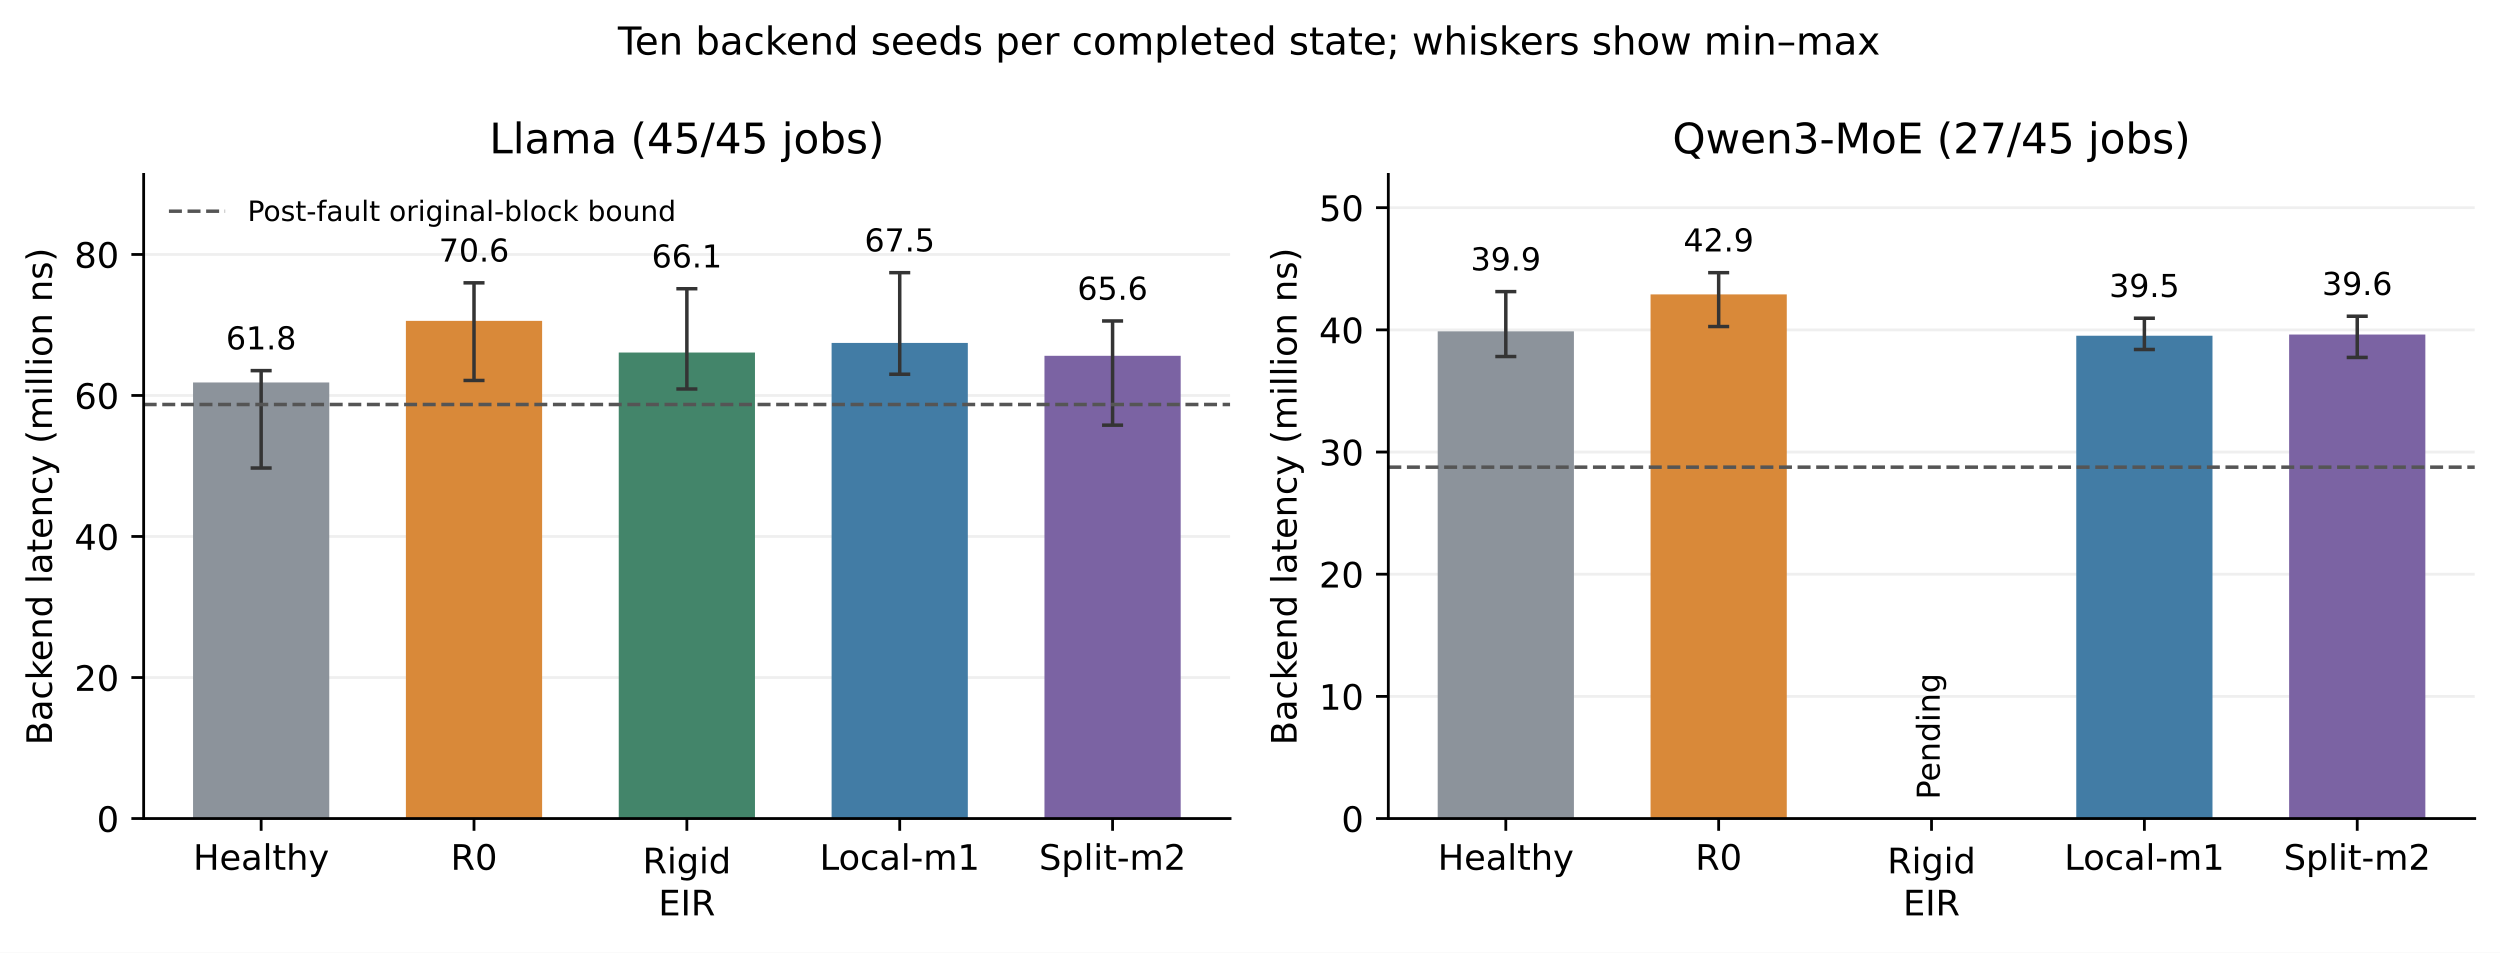
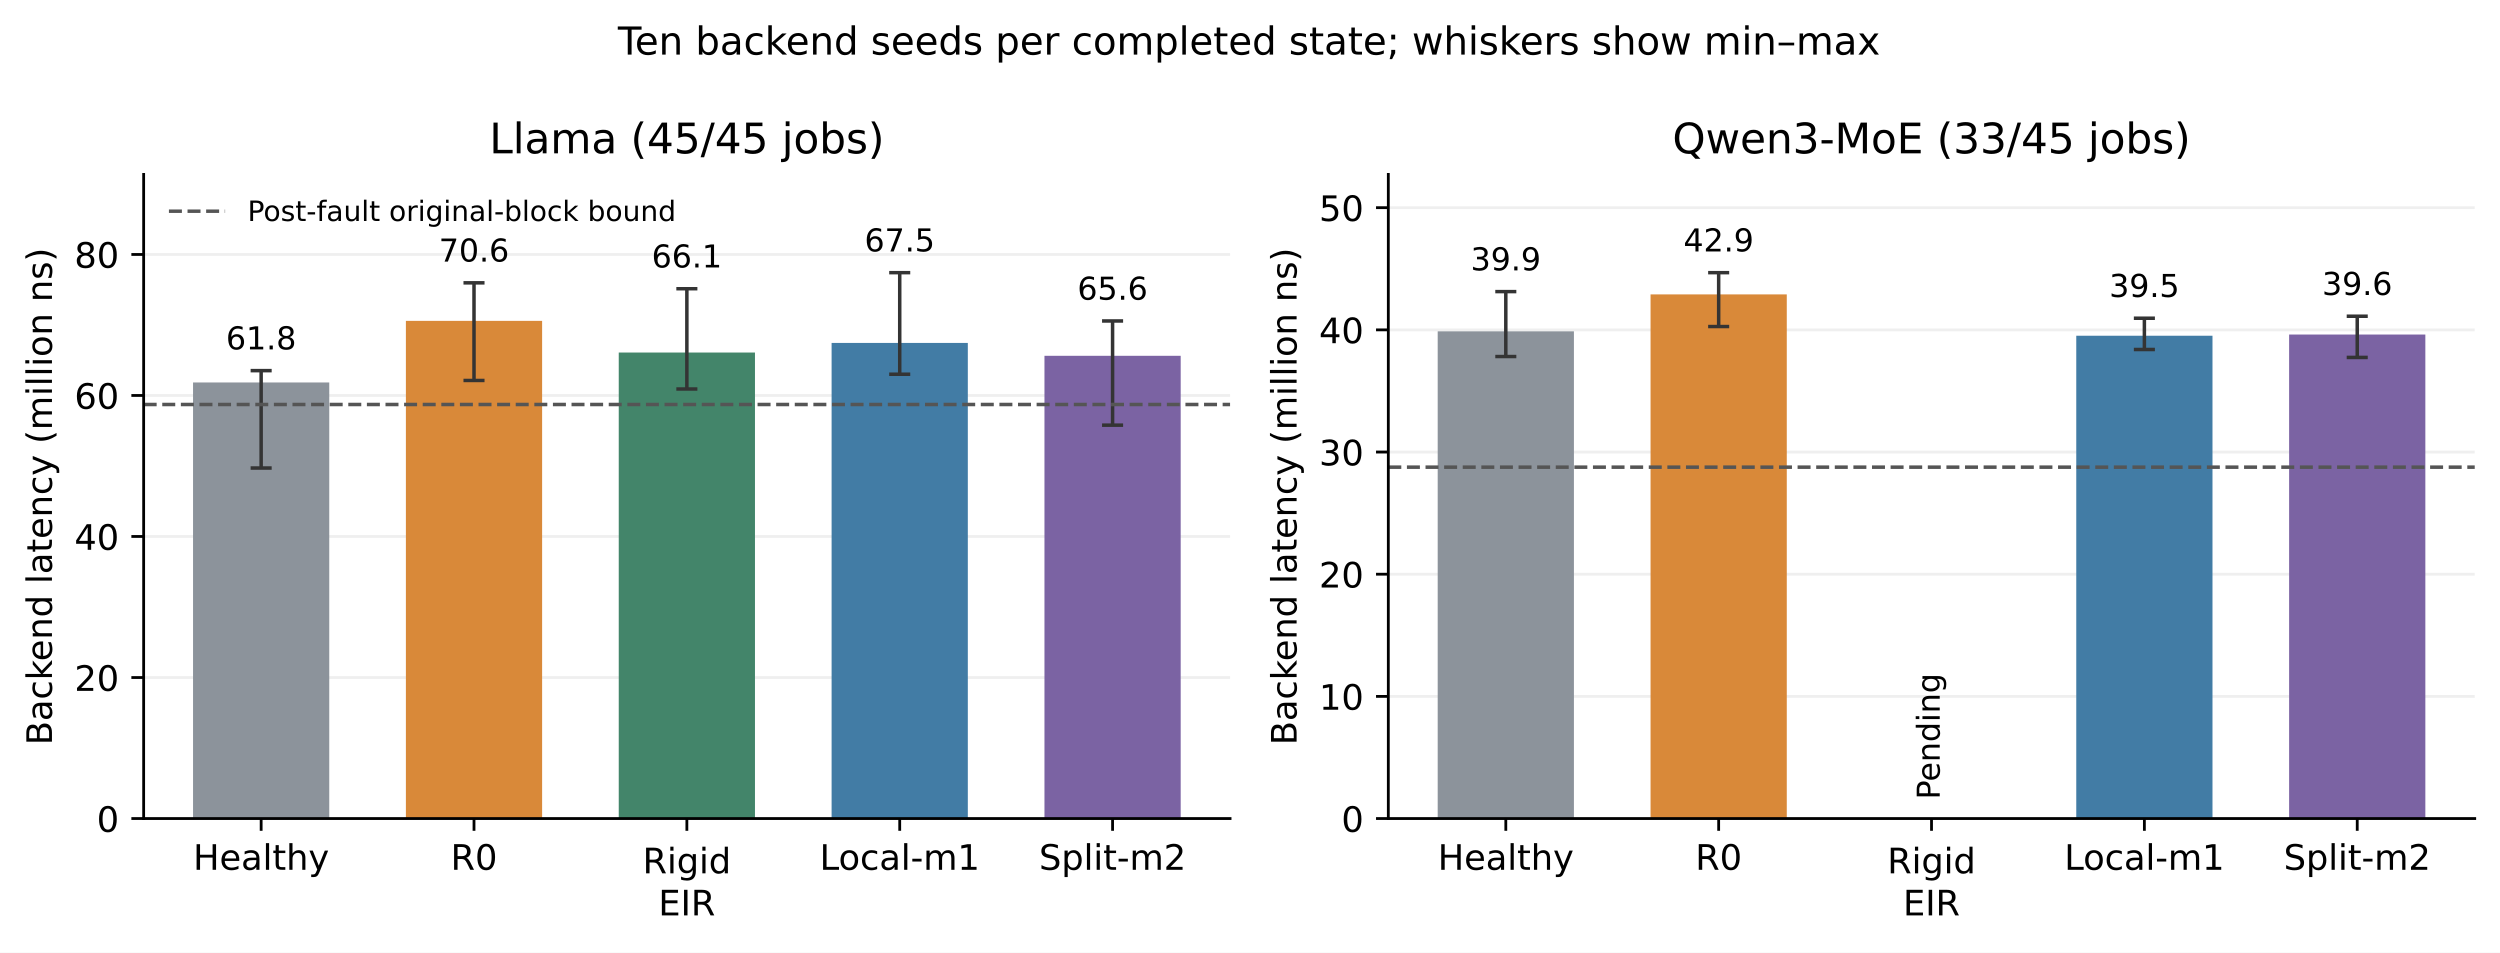
<svg xmlns="http://www.w3.org/2000/svg" xmlns:xlink="http://www.w3.org/1999/xlink" width="712.243pt" height="271.406pt" viewBox="0 0 712.243 271.406" version="1.1">
  <defs>
    <style type="text/css">*{stroke-linejoin: round; stroke-linecap: butt}</style>
  </defs>
  <g id="figure_1">
    <g id="patch_1">
      <path d="M 0 271.406  L 712.243 271.406  L 712.243 0  L 0 0  z " style="fill: #ffffff" />
    </g>
    <g id="axes_1">
      <g id="patch_2">
        <path d="M 40.926 233.202  L 350.443 233.202  L 350.443 49.688  L 40.926 49.688  z " style="fill: #ffffff" />
      </g>
      <g id="matplotlib.axis_1">
        <g id="xtick_1">
          <g id="line2d_1">
            <defs>
-               <path id="m9a0423c2c5" d="M 0 0  L 0 3.5  " style="stroke: #000000; stroke-width: 0.8" />
+               <path id="m499724e395" d="M 0 0  L 0 3.5  " style="stroke: #000000; stroke-width: 0.8" />
            </defs>
            <g>
-               <use xlink:href="#m9a0423c2c5" x="74.4" y="233.202" style="stroke: #000000; stroke-width: 0.8" />
+               <use xlink:href="#m499724e395" x="74.4" y="233.202" style="stroke: #000000; stroke-width: 0.8" />
            </g>
          </g>
          <g id="text_1">
            <text style="font-size: 10px; font-family: 'DejaVu Sans', 'Bitstream Vera Sans', 'Computer Modern Sans Serif', 'Lucida Grande', 'Verdana', 'Geneva', 'Lucid', 'Arial', 'Helvetica', 'Avant Garde', sans-serif; text-anchor: middle" x="74.4" y="247.8" transform="rotate(-0 74.40026 247.8002)">Healthy</text>
          </g>
        </g>
        <g id="xtick_2">
          <g id="line2d_2">
            <g>
-               <use xlink:href="#m9a0423c2c5" x="135.042" y="233.202" style="stroke: #000000; stroke-width: 0.8" />
+               <use xlink:href="#m499724e395" x="135.042" y="233.202" style="stroke: #000000; stroke-width: 0.8" />
            </g>
          </g>
          <g id="text_2">
            <text style="font-size: 10px; font-family: 'DejaVu Sans', 'Bitstream Vera Sans', 'Computer Modern Sans Serif', 'Lucida Grande', 'Verdana', 'Geneva', 'Lucid', 'Arial', 'Helvetica', 'Avant Garde', sans-serif; text-anchor: middle" x="135.042" y="247.799" transform="rotate(-0 135.0424 247.7994)">R0</text>
          </g>
        </g>
        <g id="xtick_3">
          <g id="line2d_3">
            <g>
-               <use xlink:href="#m9a0423c2c5" x="195.685" y="233.202" style="stroke: #000000; stroke-width: 0.8" />
+               <use xlink:href="#m499724e395" x="195.685" y="233.202" style="stroke: #000000; stroke-width: 0.8" />
            </g>
          </g>
          <g id="text_3">
            <text style="font-size: 10px; font-family: 'DejaVu Sans', 'Bitstream Vera Sans', 'Computer Modern Sans Serif', 'Lucida Grande', 'Verdana', 'Geneva', 'Lucid', 'Arial', 'Helvetica', 'Avant Garde', sans-serif" transform="translate(183.0838 248.8012)">Rigid</text>
            <text style="font-size: 10px; font-family: 'DejaVu Sans', 'Bitstream Vera Sans', 'Computer Modern Sans Serif', 'Lucida Grande', 'Verdana', 'Geneva', 'Lucid', 'Arial', 'Helvetica', 'Avant Garde', sans-serif" transform="translate(187.576 260.8031)">EIR</text>
          </g>
        </g>
        <g id="xtick_4">
          <g id="line2d_4">
            <g>
-               <use xlink:href="#m9a0423c2c5" x="256.327" y="233.202" style="stroke: #000000; stroke-width: 0.8" />
+               <use xlink:href="#m499724e395" x="256.327" y="233.202" style="stroke: #000000; stroke-width: 0.8" />
            </g>
          </g>
          <g id="text_4">
            <text style="font-size: 10px; font-family: 'DejaVu Sans', 'Bitstream Vera Sans', 'Computer Modern Sans Serif', 'Lucida Grande', 'Verdana', 'Geneva', 'Lucid', 'Arial', 'Helvetica', 'Avant Garde', sans-serif; text-anchor: middle" x="256.327" y="247.8" transform="rotate(-0 256.3268 247.8002)">Local-m1</text>
          </g>
        </g>
        <g id="xtick_5">
          <g id="line2d_5">
            <g>
-               <use xlink:href="#m9a0423c2c5" x="316.969" y="233.202" style="stroke: #000000; stroke-width: 0.8" />
+               <use xlink:href="#m499724e395" x="316.969" y="233.202" style="stroke: #000000; stroke-width: 0.8" />
            </g>
          </g>
          <g id="text_5">
            <text style="font-size: 10px; font-family: 'DejaVu Sans', 'Bitstream Vera Sans', 'Computer Modern Sans Serif', 'Lucida Grande', 'Verdana', 'Geneva', 'Lucid', 'Arial', 'Helvetica', 'Avant Garde', sans-serif; text-anchor: middle" x="316.969" y="247.8" transform="rotate(-0 316.969 247.8002)">Split-m2</text>
          </g>
        </g>
      </g>
      <g id="matplotlib.axis_2">
        <g id="ytick_1">
          <g id="line2d_6">
-             <path d="M 40.926 233.202  L 350.443 233.202  " clip-path="url(#p2114ed4de5)" style="fill: none; stroke: #b0b0b0; stroke-opacity: 0.2; stroke-width: 0.8; stroke-linecap: square" />
+             <path d="M 40.926 233.202  L 350.443 233.202  " clip-path="url(#pd7978d372b)" style="fill: none; stroke: #b0b0b0; stroke-opacity: 0.2; stroke-width: 0.8; stroke-linecap: square" />
          </g>
          <g id="line2d_7">
            <defs>
-               <path id="me1f242c147" d="M 0 0  L -3.5 0  " style="stroke: #000000; stroke-width: 0.8" />
+               <path id="m3375150a54" d="M 0 0  L -3.5 0  " style="stroke: #000000; stroke-width: 0.8" />
            </defs>
            <g>
-               <use xlink:href="#me1f242c147" x="40.926" y="233.202" style="stroke: #000000; stroke-width: 0.8" />
+               <use xlink:href="#m3375150a54" x="40.926" y="233.202" style="stroke: #000000; stroke-width: 0.8" />
            </g>
          </g>
          <g id="text_6">
            <text style="font-size: 10px; font-family: 'DejaVu Sans', 'Bitstream Vera Sans', 'Computer Modern Sans Serif', 'Lucida Grande', 'Verdana', 'Geneva', 'Lucid', 'Arial', 'Helvetica', 'Avant Garde', sans-serif; text-anchor: end" x="33.926" y="237.001" transform="rotate(-0 33.92578 237.0006)">0</text>
          </g>
        </g>
        <g id="ytick_2">
          <g id="line2d_8">
-             <path d="M 40.926 193.024  L 350.443 193.024  " clip-path="url(#p2114ed4de5)" style="fill: none; stroke: #b0b0b0; stroke-opacity: 0.2; stroke-width: 0.8; stroke-linecap: square" />
+             <path d="M 40.926 193.024  L 350.443 193.024  " clip-path="url(#pd7978d372b)" style="fill: none; stroke: #b0b0b0; stroke-opacity: 0.2; stroke-width: 0.8; stroke-linecap: square" />
          </g>
          <g id="line2d_9">
            <g>
-               <use xlink:href="#me1f242c147" x="40.926" y="193.024" style="stroke: #000000; stroke-width: 0.8" />
+               <use xlink:href="#m3375150a54" x="40.926" y="193.024" style="stroke: #000000; stroke-width: 0.8" />
            </g>
          </g>
          <g id="text_7">
            <text style="font-size: 10px; font-family: 'DejaVu Sans', 'Bitstream Vera Sans', 'Computer Modern Sans Serif', 'Lucida Grande', 'Verdana', 'Geneva', 'Lucid', 'Arial', 'Helvetica', 'Avant Garde', sans-serif; text-anchor: end" x="33.926" y="196.822" transform="rotate(-0 33.92578 196.8224)">20</text>
          </g>
        </g>
        <g id="ytick_3">
          <g id="line2d_10">
-             <path d="M 40.926 152.845  L 350.443 152.845  " clip-path="url(#p2114ed4de5)" style="fill: none; stroke: #b0b0b0; stroke-opacity: 0.2; stroke-width: 0.8; stroke-linecap: square" />
+             <path d="M 40.926 152.845  L 350.443 152.845  " clip-path="url(#pd7978d372b)" style="fill: none; stroke: #b0b0b0; stroke-opacity: 0.2; stroke-width: 0.8; stroke-linecap: square" />
          </g>
          <g id="line2d_11">
            <g>
-               <use xlink:href="#me1f242c147" x="40.926" y="152.845" style="stroke: #000000; stroke-width: 0.8" />
+               <use xlink:href="#m3375150a54" x="40.926" y="152.845" style="stroke: #000000; stroke-width: 0.8" />
            </g>
          </g>
          <g id="text_8">
            <text style="font-size: 10px; font-family: 'DejaVu Sans', 'Bitstream Vera Sans', 'Computer Modern Sans Serif', 'Lucida Grande', 'Verdana', 'Geneva', 'Lucid', 'Arial', 'Helvetica', 'Avant Garde', sans-serif; text-anchor: end" x="33.926" y="156.644" transform="rotate(-0 33.92578 156.6443)">40</text>
          </g>
        </g>
        <g id="ytick_4">
          <g id="line2d_12">
-             <path d="M 40.926 112.667  L 350.443 112.667  " clip-path="url(#p2114ed4de5)" style="fill: none; stroke: #b0b0b0; stroke-opacity: 0.2; stroke-width: 0.8; stroke-linecap: square" />
+             <path d="M 40.926 112.667  L 350.443 112.667  " clip-path="url(#pd7978d372b)" style="fill: none; stroke: #b0b0b0; stroke-opacity: 0.2; stroke-width: 0.8; stroke-linecap: square" />
          </g>
          <g id="line2d_13">
            <g>
-               <use xlink:href="#me1f242c147" x="40.926" y="112.667" style="stroke: #000000; stroke-width: 0.8" />
+               <use xlink:href="#m3375150a54" x="40.926" y="112.667" style="stroke: #000000; stroke-width: 0.8" />
            </g>
          </g>
          <g id="text_9">
            <text style="font-size: 10px; font-family: 'DejaVu Sans', 'Bitstream Vera Sans', 'Computer Modern Sans Serif', 'Lucida Grande', 'Verdana', 'Geneva', 'Lucid', 'Arial', 'Helvetica', 'Avant Garde', sans-serif; text-anchor: end" x="33.926" y="116.466" transform="rotate(-0 33.92578 116.4661)">60</text>
          </g>
        </g>
        <g id="ytick_5">
          <g id="line2d_14">
-             <path d="M 40.926 72.489  L 350.443 72.489  " clip-path="url(#p2114ed4de5)" style="fill: none; stroke: #b0b0b0; stroke-opacity: 0.2; stroke-width: 0.8; stroke-linecap: square" />
+             <path d="M 40.926 72.489  L 350.443 72.489  " clip-path="url(#pd7978d372b)" style="fill: none; stroke: #b0b0b0; stroke-opacity: 0.2; stroke-width: 0.8; stroke-linecap: square" />
          </g>
          <g id="line2d_15">
            <g>
-               <use xlink:href="#me1f242c147" x="40.926" y="72.489" style="stroke: #000000; stroke-width: 0.8" />
+               <use xlink:href="#m3375150a54" x="40.926" y="72.489" style="stroke: #000000; stroke-width: 0.8" />
            </g>
          </g>
          <g id="text_10">
            <text style="font-size: 10px; font-family: 'DejaVu Sans', 'Bitstream Vera Sans', 'Computer Modern Sans Serif', 'Lucida Grande', 'Verdana', 'Geneva', 'Lucid', 'Arial', 'Helvetica', 'Avant Garde', sans-serif; text-anchor: end" x="33.926" y="76.288" transform="rotate(-0 33.92578 76.288)">80</text>
          </g>
        </g>
        <g id="text_11">
          <text style="font-size: 10px; font-family: 'DejaVu Sans', 'Bitstream Vera Sans', 'Computer Modern Sans Serif', 'Lucida Grande', 'Verdana', 'Geneva', 'Lucid', 'Arial', 'Helvetica', 'Avant Garde', sans-serif; text-anchor: middle" x="14.798" y="141.445" transform="rotate(-90 14.79844 141.4449)">Backend latency (million ns)</text>
        </g>
      </g>
      <g id="patch_3">
-         <path d="M 54.995 233.202  L 93.806 233.202  L 93.806 108.957  L 54.995 108.957  z " clip-path="url(#p2114ed4de5)" style="fill: #8c939b" />
+         <path d="M 54.995 233.202  L 93.806 233.202  L 93.806 108.957  L 54.995 108.957  z " clip-path="url(#pd7978d372b)" style="fill: #8c939b" />
      </g>
      <g id="patch_4">
-         <path d="M 115.637 233.202  L 154.448 233.202  L 154.448 91.413  L 115.637 91.413  z " clip-path="url(#p2114ed4de5)" style="fill: #d98939" />
+         <path d="M 115.637 233.202  L 154.448 233.202  L 154.448 91.413  L 115.637 91.413  z " clip-path="url(#pd7978d372b)" style="fill: #d98939" />
      </g>
      <g id="patch_5">
-         <path d="M 176.279 233.202  L 215.09 233.202  L 215.09 100.432  L 176.279 100.432  z " clip-path="url(#p2114ed4de5)" style="fill: #43856a" />
+         <path d="M 176.279 233.202  L 215.09 233.202  L 215.09 100.432  L 176.279 100.432  z " clip-path="url(#pd7978d372b)" style="fill: #43856a" />
      </g>
      <g id="patch_6">
-         <path d="M 236.921 233.202  L 275.732 233.202  L 275.732 97.697  L 236.921 97.697  z " clip-path="url(#p2114ed4de5)" style="fill: #427ca5" />
+         <path d="M 236.921 233.202  L 275.732 233.202  L 275.732 97.697  L 236.921 97.697  z " clip-path="url(#pd7978d372b)" style="fill: #427ca5" />
      </g>
      <g id="patch_7">
-         <path d="M 297.563 233.202  L 336.374 233.202  L 336.374 101.375  L 297.563 101.375  z " clip-path="url(#p2114ed4de5)" style="fill: #7b63a3" />
+         <path d="M 297.563 233.202  L 336.374 233.202  L 336.374 101.375  L 297.563 101.375  z " clip-path="url(#pd7978d372b)" style="fill: #7b63a3" />
      </g>
      <g id="LineCollection_1">
-         <path d="M 74.4 133.34  L 74.4 105.593  " clip-path="url(#p2114ed4de5)" style="fill: none; stroke: #343434" />
+         <path d="M 74.4 133.34  L 74.4 105.593  " clip-path="url(#pd7978d372b)" style="fill: none; stroke: #343434" />
      </g>
      <g id="line2d_16">
        <defs>
-           <path id="mfbecf5df27" d="M 3 0  L -3 -0  " style="stroke: #343434" />
+           <path id="m6cc2787fb5" d="M 3 0  L -3 -0  " style="stroke: #343434" />
        </defs>
-         <g clip-path="url(#p2114ed4de5)">
-           <use xlink:href="#mfbecf5df27" x="74.4" y="133.34" style="fill: #1f77b4; stroke: #343434" />
+         <g clip-path="url(#pd7978d372b)">
+           <use xlink:href="#m6cc2787fb5" x="74.4" y="133.34" style="fill: #1f77b4; stroke: #343434" />
        </g>
      </g>
      <g id="line2d_17">
-         <g clip-path="url(#p2114ed4de5)">
-           <use xlink:href="#mfbecf5df27" x="74.4" y="105.593" style="fill: #1f77b4; stroke: #343434" />
+         <g clip-path="url(#pd7978d372b)">
+           <use xlink:href="#m6cc2787fb5" x="74.4" y="105.593" style="fill: #1f77b4; stroke: #343434" />
        </g>
      </g>
      <g id="LineCollection_2">
-         <path d="M 135.042 108.393  L 135.042 80.576  " clip-path="url(#p2114ed4de5)" style="fill: none; stroke: #343434" />
+         <path d="M 135.042 108.393  L 135.042 80.576  " clip-path="url(#pd7978d372b)" style="fill: none; stroke: #343434" />
      </g>
      <g id="line2d_18">
-         <g clip-path="url(#p2114ed4de5)">
-           <use xlink:href="#mfbecf5df27" x="135.042" y="108.393" style="fill: #1f77b4; stroke: #343434" />
+         <g clip-path="url(#pd7978d372b)">
+           <use xlink:href="#m6cc2787fb5" x="135.042" y="108.393" style="fill: #1f77b4; stroke: #343434" />
        </g>
      </g>
      <g id="line2d_19">
-         <g clip-path="url(#p2114ed4de5)">
-           <use xlink:href="#mfbecf5df27" x="135.042" y="80.576" style="fill: #1f77b4; stroke: #343434" />
+         <g clip-path="url(#pd7978d372b)">
+           <use xlink:href="#m6cc2787fb5" x="135.042" y="80.576" style="fill: #1f77b4; stroke: #343434" />
        </g>
      </g>
      <g id="LineCollection_3">
-         <path d="M 195.685 110.827  L 195.685 82.256  " clip-path="url(#p2114ed4de5)" style="fill: none; stroke: #343434" />
+         <path d="M 195.685 110.827  L 195.685 82.256  " clip-path="url(#pd7978d372b)" style="fill: none; stroke: #343434" />
      </g>
      <g id="line2d_20">
-         <g clip-path="url(#p2114ed4de5)">
-           <use xlink:href="#mfbecf5df27" x="195.685" y="110.827" style="fill: #1f77b4; stroke: #343434" />
+         <g clip-path="url(#pd7978d372b)">
+           <use xlink:href="#m6cc2787fb5" x="195.685" y="110.827" style="fill: #1f77b4; stroke: #343434" />
        </g>
      </g>
      <g id="line2d_21">
-         <g clip-path="url(#p2114ed4de5)">
-           <use xlink:href="#mfbecf5df27" x="195.685" y="82.256" style="fill: #1f77b4; stroke: #343434" />
+         <g clip-path="url(#pd7978d372b)">
+           <use xlink:href="#m6cc2787fb5" x="195.685" y="82.256" style="fill: #1f77b4; stroke: #343434" />
        </g>
      </g>
      <g id="LineCollection_4">
-         <path d="M 256.327 106.616  L 256.327 77.682  " clip-path="url(#p2114ed4de5)" style="fill: none; stroke: #343434" />
+         <path d="M 256.327 106.616  L 256.327 77.682  " clip-path="url(#pd7978d372b)" style="fill: none; stroke: #343434" />
      </g>
      <g id="line2d_22">
-         <g clip-path="url(#p2114ed4de5)">
-           <use xlink:href="#mfbecf5df27" x="256.327" y="106.616" style="fill: #1f77b4; stroke: #343434" />
+         <g clip-path="url(#pd7978d372b)">
+           <use xlink:href="#m6cc2787fb5" x="256.327" y="106.616" style="fill: #1f77b4; stroke: #343434" />
        </g>
      </g>
      <g id="line2d_23">
-         <g clip-path="url(#p2114ed4de5)">
-           <use xlink:href="#mfbecf5df27" x="256.327" y="77.682" style="fill: #1f77b4; stroke: #343434" />
+         <g clip-path="url(#pd7978d372b)">
+           <use xlink:href="#m6cc2787fb5" x="256.327" y="77.682" style="fill: #1f77b4; stroke: #343434" />
        </g>
      </g>
      <g id="LineCollection_5">
-         <path d="M 316.969 121.126  L 316.969 91.442  " clip-path="url(#p2114ed4de5)" style="fill: none; stroke: #343434" />
+         <path d="M 316.969 121.126  L 316.969 91.442  " clip-path="url(#pd7978d372b)" style="fill: none; stroke: #343434" />
      </g>
      <g id="line2d_24">
-         <g clip-path="url(#p2114ed4de5)">
-           <use xlink:href="#mfbecf5df27" x="316.969" y="121.126" style="fill: #1f77b4; stroke: #343434" />
+         <g clip-path="url(#pd7978d372b)">
+           <use xlink:href="#m6cc2787fb5" x="316.969" y="121.126" style="fill: #1f77b4; stroke: #343434" />
        </g>
      </g>
      <g id="line2d_25">
-         <g clip-path="url(#p2114ed4de5)">
-           <use xlink:href="#mfbecf5df27" x="316.969" y="91.442" style="fill: #1f77b4; stroke: #343434" />
+         <g clip-path="url(#pd7978d372b)">
+           <use xlink:href="#m6cc2787fb5" x="316.969" y="91.442" style="fill: #1f77b4; stroke: #343434" />
        </g>
      </g>
      <g id="line2d_26">
-         <path d="M 40.926 115.238  L 350.443 115.238  " clip-path="url(#p2114ed4de5)" style="fill: none; stroke-dasharray: 3.7,1.6; stroke-dashoffset: 0; stroke: #555555" />
+         <path d="M 40.926 115.238  L 350.443 115.238  " clip-path="url(#pd7978d372b)" style="fill: none; stroke-dasharray: 3.7,1.6; stroke-dashoffset: 0; stroke: #555555" />
      </g>
      <g id="patch_8">
        <path d="M 40.926 233.202  L 40.926 49.688  " style="fill: none; stroke: #000000; stroke-width: 0.8; stroke-linejoin: miter; stroke-linecap: square" />
      </g>
      <g id="patch_9">
        <path d="M 40.926 233.202  L 350.443 233.202  " style="fill: none; stroke: #000000; stroke-width: 0.8; stroke-linejoin: miter; stroke-linecap: square" />
      </g>
      <g id="text_12">
        <text style="font-size: 9px; font-family: 'DejaVu Sans', 'Bitstream Vera Sans', 'Computer Modern Sans Serif', 'Lucida Grande', 'Verdana', 'Geneva', 'Lucid', 'Arial', 'Helvetica', 'Avant Garde', sans-serif; text-anchor: middle" x="74.4" y="99.543" transform="rotate(-0 74.40026 99.54295)">61.8</text>
      </g>
      <g id="text_13">
        <text style="font-size: 9px; font-family: 'DejaVu Sans', 'Bitstream Vera Sans', 'Computer Modern Sans Serif', 'Lucida Grande', 'Verdana', 'Geneva', 'Lucid', 'Arial', 'Helvetica', 'Avant Garde', sans-serif; text-anchor: middle" x="135.042" y="74.526" transform="rotate(-0 135.0424 74.52638)">70.6</text>
      </g>
      <g id="text_14">
        <text style="font-size: 9px; font-family: 'DejaVu Sans', 'Bitstream Vera Sans', 'Computer Modern Sans Serif', 'Lucida Grande', 'Verdana', 'Geneva', 'Lucid', 'Arial', 'Helvetica', 'Avant Garde', sans-serif; text-anchor: middle" x="195.685" y="76.206" transform="rotate(-0 195.6846 76.20582)">66.1</text>
      </g>
      <g id="text_15">
        <text style="font-size: 9px; font-family: 'DejaVu Sans', 'Bitstream Vera Sans', 'Computer Modern Sans Serif', 'Lucida Grande', 'Verdana', 'Geneva', 'Lucid', 'Arial', 'Helvetica', 'Avant Garde', sans-serif; text-anchor: middle" x="256.327" y="71.632" transform="rotate(-0 256.3268 71.63151)">67.5</text>
      </g>
      <g id="text_16">
        <text style="font-size: 9px; font-family: 'DejaVu Sans', 'Bitstream Vera Sans', 'Computer Modern Sans Serif', 'Lucida Grande', 'Verdana', 'Geneva', 'Lucid', 'Arial', 'Helvetica', 'Avant Garde', sans-serif; text-anchor: middle" x="316.969" y="85.391" transform="rotate(-0 316.969 85.39143)">65.6</text>
      </g>
      <g id="text_17">
        <text style="font-size: 12px; font-family: 'DejaVu Sans', 'Bitstream Vera Sans', 'Computer Modern Sans Serif', 'Lucida Grande', 'Verdana', 'Geneva', 'Lucid', 'Arial', 'Helvetica', 'Avant Garde', sans-serif; text-anchor: middle" x="195.685" y="43.688" transform="rotate(-0 195.6846 43.688)">Llama (45/45 jobs)</text>
      </g>
      <g id="legend_1">
        <g id="line2d_27">
          <path d="M 48.126 60.167  L 56.126 60.167  L 64.126 60.167  " style="fill: none; stroke-dasharray: 3.7,1.6; stroke-dashoffset: 0; stroke: #555555" />
        </g>
        <g id="text_18">
          <text style="font-size: 8px; font-family: 'DejaVu Sans', 'Bitstream Vera Sans', 'Computer Modern Sans Serif', 'Lucida Grande', 'Verdana', 'Geneva', 'Lucid', 'Arial', 'Helvetica', 'Avant Garde', sans-serif; text-anchor: start" x="70.526" y="62.967" transform="rotate(-0 70.52578 62.96675)">Post-fault original-block bound</text>
        </g>
      </g>
    </g>
    <g id="axes_2">
      <g id="patch_10">
        <path d="M 395.526 233.202  L 705.043 233.202  L 705.043 49.688  L 395.526 49.688  z " style="fill: #ffffff" />
      </g>
      <g id="matplotlib.axis_3">
        <g id="xtick_6">
          <g id="line2d_28">
            <g>
-               <use xlink:href="#m9a0423c2c5" x="429" y="233.202" style="stroke: #000000; stroke-width: 0.8" />
+               <use xlink:href="#m499724e395" x="429" y="233.202" style="stroke: #000000; stroke-width: 0.8" />
            </g>
          </g>
          <g id="text_19">
            <text style="font-size: 10px; font-family: 'DejaVu Sans', 'Bitstream Vera Sans', 'Computer Modern Sans Serif', 'Lucida Grande', 'Verdana', 'Geneva', 'Lucid', 'Arial', 'Helvetica', 'Avant Garde', sans-serif; text-anchor: middle" x="429" y="247.8" transform="rotate(-0 429.0003 247.8002)">Healthy</text>
          </g>
        </g>
        <g id="xtick_7">
          <g id="line2d_29">
            <g>
-               <use xlink:href="#m9a0423c2c5" x="489.642" y="233.202" style="stroke: #000000; stroke-width: 0.8" />
+               <use xlink:href="#m499724e395" x="489.642" y="233.202" style="stroke: #000000; stroke-width: 0.8" />
            </g>
          </g>
          <g id="text_20">
            <text style="font-size: 10px; font-family: 'DejaVu Sans', 'Bitstream Vera Sans', 'Computer Modern Sans Serif', 'Lucida Grande', 'Verdana', 'Geneva', 'Lucid', 'Arial', 'Helvetica', 'Avant Garde', sans-serif; text-anchor: middle" x="489.642" y="247.799" transform="rotate(-0 489.6424 247.7994)">R0</text>
          </g>
        </g>
        <g id="xtick_8">
          <g id="line2d_30">
            <g>
-               <use xlink:href="#m9a0423c2c5" x="550.285" y="233.202" style="stroke: #000000; stroke-width: 0.8" />
+               <use xlink:href="#m499724e395" x="550.285" y="233.202" style="stroke: #000000; stroke-width: 0.8" />
            </g>
          </g>
          <g id="text_21">
            <text style="font-size: 10px; font-family: 'DejaVu Sans', 'Bitstream Vera Sans', 'Computer Modern Sans Serif', 'Lucida Grande', 'Verdana', 'Geneva', 'Lucid', 'Arial', 'Helvetica', 'Avant Garde', sans-serif" transform="translate(537.6838 248.8012)">Rigid</text>
            <text style="font-size: 10px; font-family: 'DejaVu Sans', 'Bitstream Vera Sans', 'Computer Modern Sans Serif', 'Lucida Grande', 'Verdana', 'Geneva', 'Lucid', 'Arial', 'Helvetica', 'Avant Garde', sans-serif" transform="translate(542.176 260.8031)">EIR</text>
          </g>
        </g>
        <g id="xtick_9">
          <g id="line2d_31">
            <g>
-               <use xlink:href="#m9a0423c2c5" x="610.927" y="233.202" style="stroke: #000000; stroke-width: 0.8" />
+               <use xlink:href="#m499724e395" x="610.927" y="233.202" style="stroke: #000000; stroke-width: 0.8" />
            </g>
          </g>
          <g id="text_22">
            <text style="font-size: 10px; font-family: 'DejaVu Sans', 'Bitstream Vera Sans', 'Computer Modern Sans Serif', 'Lucida Grande', 'Verdana', 'Geneva', 'Lucid', 'Arial', 'Helvetica', 'Avant Garde', sans-serif; text-anchor: middle" x="610.927" y="247.8" transform="rotate(-0 610.9268 247.8002)">Local-m1</text>
          </g>
        </g>
        <g id="xtick_10">
          <g id="line2d_32">
            <g>
-               <use xlink:href="#m9a0423c2c5" x="671.569" y="233.202" style="stroke: #000000; stroke-width: 0.8" />
+               <use xlink:href="#m499724e395" x="671.569" y="233.202" style="stroke: #000000; stroke-width: 0.8" />
            </g>
          </g>
          <g id="text_23">
            <text style="font-size: 10px; font-family: 'DejaVu Sans', 'Bitstream Vera Sans', 'Computer Modern Sans Serif', 'Lucida Grande', 'Verdana', 'Geneva', 'Lucid', 'Arial', 'Helvetica', 'Avant Garde', sans-serif; text-anchor: middle" x="671.569" y="247.8" transform="rotate(-0 671.569 247.8002)">Split-m2</text>
          </g>
        </g>
      </g>
      <g id="matplotlib.axis_4">
        <g id="ytick_6">
          <g id="line2d_33">
-             <path d="M 395.526 233.202  L 705.043 233.202  " clip-path="url(#pee52f67580)" style="fill: none; stroke: #b0b0b0; stroke-opacity: 0.2; stroke-width: 0.8; stroke-linecap: square" />
+             <path d="M 395.526 233.202  L 705.043 233.202  " clip-path="url(#p74f71c12a9)" style="fill: none; stroke: #b0b0b0; stroke-opacity: 0.2; stroke-width: 0.8; stroke-linecap: square" />
          </g>
          <g id="line2d_34">
            <g>
-               <use xlink:href="#me1f242c147" x="395.526" y="233.202" style="stroke: #000000; stroke-width: 0.8" />
+               <use xlink:href="#m3375150a54" x="395.526" y="233.202" style="stroke: #000000; stroke-width: 0.8" />
            </g>
          </g>
          <g id="text_24">
            <text style="font-size: 10px; font-family: 'DejaVu Sans', 'Bitstream Vera Sans', 'Computer Modern Sans Serif', 'Lucida Grande', 'Verdana', 'Geneva', 'Lucid', 'Arial', 'Helvetica', 'Avant Garde', sans-serif; text-anchor: end" x="388.526" y="237.001" transform="rotate(-0 388.5258 237.0006)">0</text>
          </g>
        </g>
        <g id="ytick_7">
          <g id="line2d_35">
-             <path d="M 395.526 198.396  L 705.043 198.396  " clip-path="url(#pee52f67580)" style="fill: none; stroke: #b0b0b0; stroke-opacity: 0.2; stroke-width: 0.8; stroke-linecap: square" />
+             <path d="M 395.526 198.396  L 705.043 198.396  " clip-path="url(#p74f71c12a9)" style="fill: none; stroke: #b0b0b0; stroke-opacity: 0.2; stroke-width: 0.8; stroke-linecap: square" />
          </g>
          <g id="line2d_36">
            <g>
-               <use xlink:href="#me1f242c147" x="395.526" y="198.396" style="stroke: #000000; stroke-width: 0.8" />
+               <use xlink:href="#m3375150a54" x="395.526" y="198.396" style="stroke: #000000; stroke-width: 0.8" />
            </g>
          </g>
          <g id="text_25">
            <text style="font-size: 10px; font-family: 'DejaVu Sans', 'Bitstream Vera Sans', 'Computer Modern Sans Serif', 'Lucida Grande', 'Verdana', 'Geneva', 'Lucid', 'Arial', 'Helvetica', 'Avant Garde', sans-serif; text-anchor: end" x="388.526" y="202.195" transform="rotate(-0 388.5258 202.1946)">10</text>
          </g>
        </g>
        <g id="ytick_8">
          <g id="line2d_37">
-             <path d="M 395.526 163.59  L 705.043 163.59  " clip-path="url(#pee52f67580)" style="fill: none; stroke: #b0b0b0; stroke-opacity: 0.2; stroke-width: 0.8; stroke-linecap: square" />
+             <path d="M 395.526 163.59  L 705.043 163.59  " clip-path="url(#p74f71c12a9)" style="fill: none; stroke: #b0b0b0; stroke-opacity: 0.2; stroke-width: 0.8; stroke-linecap: square" />
          </g>
          <g id="line2d_38">
            <g>
-               <use xlink:href="#me1f242c147" x="395.526" y="163.59" style="stroke: #000000; stroke-width: 0.8" />
+               <use xlink:href="#m3375150a54" x="395.526" y="163.59" style="stroke: #000000; stroke-width: 0.8" />
            </g>
          </g>
          <g id="text_26">
            <text style="font-size: 10px; font-family: 'DejaVu Sans', 'Bitstream Vera Sans', 'Computer Modern Sans Serif', 'Lucida Grande', 'Verdana', 'Geneva', 'Lucid', 'Arial', 'Helvetica', 'Avant Garde', sans-serif; text-anchor: end" x="388.526" y="167.389" transform="rotate(-0 388.5258 167.3886)">20</text>
          </g>
        </g>
        <g id="ytick_9">
          <g id="line2d_39">
-             <path d="M 395.526 128.784  L 705.043 128.784  " clip-path="url(#pee52f67580)" style="fill: none; stroke: #b0b0b0; stroke-opacity: 0.2; stroke-width: 0.8; stroke-linecap: square" />
+             <path d="M 395.526 128.784  L 705.043 128.784  " clip-path="url(#p74f71c12a9)" style="fill: none; stroke: #b0b0b0; stroke-opacity: 0.2; stroke-width: 0.8; stroke-linecap: square" />
          </g>
          <g id="line2d_40">
            <g>
-               <use xlink:href="#me1f242c147" x="395.526" y="128.784" style="stroke: #000000; stroke-width: 0.8" />
+               <use xlink:href="#m3375150a54" x="395.526" y="128.784" style="stroke: #000000; stroke-width: 0.8" />
            </g>
          </g>
          <g id="text_27">
            <text style="font-size: 10px; font-family: 'DejaVu Sans', 'Bitstream Vera Sans', 'Computer Modern Sans Serif', 'Lucida Grande', 'Verdana', 'Geneva', 'Lucid', 'Arial', 'Helvetica', 'Avant Garde', sans-serif; text-anchor: end" x="388.526" y="132.583" transform="rotate(-0 388.5258 132.5825)">30</text>
          </g>
        </g>
        <g id="ytick_10">
          <g id="line2d_41">
-             <path d="M 395.526 93.978  L 705.043 93.978  " clip-path="url(#pee52f67580)" style="fill: none; stroke: #b0b0b0; stroke-opacity: 0.2; stroke-width: 0.8; stroke-linecap: square" />
+             <path d="M 395.526 93.978  L 705.043 93.978  " clip-path="url(#p74f71c12a9)" style="fill: none; stroke: #b0b0b0; stroke-opacity: 0.2; stroke-width: 0.8; stroke-linecap: square" />
          </g>
          <g id="line2d_42">
            <g>
-               <use xlink:href="#me1f242c147" x="395.526" y="93.978" style="stroke: #000000; stroke-width: 0.8" />
+               <use xlink:href="#m3375150a54" x="395.526" y="93.978" style="stroke: #000000; stroke-width: 0.8" />
            </g>
          </g>
          <g id="text_28">
            <text style="font-size: 10px; font-family: 'DejaVu Sans', 'Bitstream Vera Sans', 'Computer Modern Sans Serif', 'Lucida Grande', 'Verdana', 'Geneva', 'Lucid', 'Arial', 'Helvetica', 'Avant Garde', sans-serif; text-anchor: end" x="388.526" y="97.777" transform="rotate(-0 388.5258 97.77654)">40</text>
          </g>
        </g>
        <g id="ytick_11">
          <g id="line2d_43">
-             <path d="M 395.526 59.172  L 705.043 59.172  " clip-path="url(#pee52f67580)" style="fill: none; stroke: #b0b0b0; stroke-opacity: 0.2; stroke-width: 0.8; stroke-linecap: square" />
+             <path d="M 395.526 59.172  L 705.043 59.172  " clip-path="url(#p74f71c12a9)" style="fill: none; stroke: #b0b0b0; stroke-opacity: 0.2; stroke-width: 0.8; stroke-linecap: square" />
          </g>
          <g id="line2d_44">
            <g>
-               <use xlink:href="#me1f242c147" x="395.526" y="59.172" style="stroke: #000000; stroke-width: 0.8" />
+               <use xlink:href="#m3375150a54" x="395.526" y="59.172" style="stroke: #000000; stroke-width: 0.8" />
            </g>
          </g>
          <g id="text_29">
            <text style="font-size: 10px; font-family: 'DejaVu Sans', 'Bitstream Vera Sans', 'Computer Modern Sans Serif', 'Lucida Grande', 'Verdana', 'Geneva', 'Lucid', 'Arial', 'Helvetica', 'Avant Garde', sans-serif; text-anchor: end" x="388.526" y="62.971" transform="rotate(-0 388.5258 62.97053)">50</text>
          </g>
        </g>
        <g id="text_30">
          <text style="font-size: 10px; font-family: 'DejaVu Sans', 'Bitstream Vera Sans', 'Computer Modern Sans Serif', 'Lucida Grande', 'Verdana', 'Geneva', 'Lucid', 'Arial', 'Helvetica', 'Avant Garde', sans-serif; text-anchor: middle" x="369.398" y="141.445" transform="rotate(-90 369.3984 141.4449)">Backend latency (million ns)</text>
        </g>
      </g>
      <g id="patch_11">
-         <path d="M 409.595 233.202  L 448.406 233.202  L 448.406 94.394  L 409.595 94.394  z " clip-path="url(#pee52f67580)" style="fill: #8c939b" />
+         <path d="M 409.595 233.202  L 448.406 233.202  L 448.406 94.394  L 409.595 94.394  z " clip-path="url(#p74f71c12a9)" style="fill: #8c939b" />
      </g>
      <g id="patch_12">
-         <path d="M 470.237 233.202  L 509.048 233.202  L 509.048 83.87  L 470.237 83.87  z " clip-path="url(#pee52f67580)" style="fill: #d98939" />
+         <path d="M 470.237 233.202  L 509.048 233.202  L 509.048 83.87  L 470.237 83.87  z " clip-path="url(#p74f71c12a9)" style="fill: #d98939" />
      </g>
      <g id="patch_13">
-         <path d="M 591.521 233.202  L 630.332 233.202  L 630.332 95.656  L 591.521 95.656  z " clip-path="url(#pee52f67580)" style="fill: #427ca5" />
+         <path d="M 591.521 233.202  L 630.332 233.202  L 630.332 95.656  L 591.521 95.656  z " clip-path="url(#p74f71c12a9)" style="fill: #427ca5" />
      </g>
      <g id="patch_14">
-         <path d="M 652.163 233.202  L 690.974 233.202  L 690.974 95.316  L 652.163 95.316  z " clip-path="url(#pee52f67580)" style="fill: #7b63a3" />
+         <path d="M 652.163 233.202  L 690.974 233.202  L 690.974 95.316  L 652.163 95.316  z " clip-path="url(#p74f71c12a9)" style="fill: #7b63a3" />
      </g>
      <g id="LineCollection_6">
-         <path d="M 429 101.577  L 429 83.078  " clip-path="url(#pee52f67580)" style="fill: none; stroke: #343434" />
+         <path d="M 429 101.577  L 429 83.078  " clip-path="url(#p74f71c12a9)" style="fill: none; stroke: #343434" />
      </g>
      <g id="line2d_45">
-         <g clip-path="url(#pee52f67580)">
-           <use xlink:href="#mfbecf5df27" x="429" y="101.577" style="fill: #1f77b4; stroke: #343434" />
+         <g clip-path="url(#p74f71c12a9)">
+           <use xlink:href="#m6cc2787fb5" x="429" y="101.577" style="fill: #1f77b4; stroke: #343434" />
        </g>
      </g>
      <g id="line2d_46">
-         <g clip-path="url(#pee52f67580)">
-           <use xlink:href="#mfbecf5df27" x="429" y="83.078" style="fill: #1f77b4; stroke: #343434" />
+         <g clip-path="url(#p74f71c12a9)">
+           <use xlink:href="#m6cc2787fb5" x="429" y="83.078" style="fill: #1f77b4; stroke: #343434" />
        </g>
      </g>
      <g id="LineCollection_7">
-         <path d="M 489.642 93.028  L 489.642 77.682  " clip-path="url(#pee52f67580)" style="fill: none; stroke: #343434" />
+         <path d="M 489.642 93.028  L 489.642 77.682  " clip-path="url(#p74f71c12a9)" style="fill: none; stroke: #343434" />
      </g>
      <g id="line2d_47">
-         <g clip-path="url(#pee52f67580)">
-           <use xlink:href="#mfbecf5df27" x="489.642" y="93.028" style="fill: #1f77b4; stroke: #343434" />
+         <g clip-path="url(#p74f71c12a9)">
+           <use xlink:href="#m6cc2787fb5" x="489.642" y="93.028" style="fill: #1f77b4; stroke: #343434" />
        </g>
      </g>
      <g id="line2d_48">
-         <g clip-path="url(#pee52f67580)">
-           <use xlink:href="#mfbecf5df27" x="489.642" y="77.682" style="fill: #1f77b4; stroke: #343434" />
+         <g clip-path="url(#p74f71c12a9)">
+           <use xlink:href="#m6cc2787fb5" x="489.642" y="77.682" style="fill: #1f77b4; stroke: #343434" />
        </g>
      </g>
      <g id="LineCollection_8">
-         <path d="M 610.927 99.574  L 610.927 90.662  " clip-path="url(#pee52f67580)" style="fill: none; stroke: #343434" />
+         <path d="M 610.927 99.574  L 610.927 90.662  " clip-path="url(#p74f71c12a9)" style="fill: none; stroke: #343434" />
      </g>
      <g id="line2d_49">
-         <g clip-path="url(#pee52f67580)">
-           <use xlink:href="#mfbecf5df27" x="610.927" y="99.574" style="fill: #1f77b4; stroke: #343434" />
+         <g clip-path="url(#p74f71c12a9)">
+           <use xlink:href="#m6cc2787fb5" x="610.927" y="99.574" style="fill: #1f77b4; stroke: #343434" />
        </g>
      </g>
      <g id="line2d_50">
-         <g clip-path="url(#pee52f67580)">
-           <use xlink:href="#mfbecf5df27" x="610.927" y="90.662" style="fill: #1f77b4; stroke: #343434" />
+         <g clip-path="url(#p74f71c12a9)">
+           <use xlink:href="#m6cc2787fb5" x="610.927" y="90.662" style="fill: #1f77b4; stroke: #343434" />
        </g>
      </g>
      <g id="LineCollection_9">
-         <path d="M 671.569 101.826  L 671.569 90.092  " clip-path="url(#pee52f67580)" style="fill: none; stroke: #343434" />
+         <path d="M 671.569 101.826  L 671.569 90.092  " clip-path="url(#p74f71c12a9)" style="fill: none; stroke: #343434" />
      </g>
      <g id="line2d_51">
-         <g clip-path="url(#pee52f67580)">
-           <use xlink:href="#mfbecf5df27" x="671.569" y="101.826" style="fill: #1f77b4; stroke: #343434" />
+         <g clip-path="url(#p74f71c12a9)">
+           <use xlink:href="#m6cc2787fb5" x="671.569" y="101.826" style="fill: #1f77b4; stroke: #343434" />
        </g>
      </g>
      <g id="line2d_52">
-         <g clip-path="url(#pee52f67580)">
-           <use xlink:href="#mfbecf5df27" x="671.569" y="90.092" style="fill: #1f77b4; stroke: #343434" />
+         <g clip-path="url(#p74f71c12a9)">
+           <use xlink:href="#m6cc2787fb5" x="671.569" y="90.092" style="fill: #1f77b4; stroke: #343434" />
        </g>
      </g>
      <g id="line2d_53">
-         <path d="M 395.526 133.096  L 705.043 133.096  " clip-path="url(#pee52f67580)" style="fill: none; stroke-dasharray: 3.7,1.6; stroke-dashoffset: 0; stroke: #555555" />
+         <path d="M 395.526 133.096  L 705.043 133.096  " clip-path="url(#p74f71c12a9)" style="fill: none; stroke-dasharray: 3.7,1.6; stroke-dashoffset: 0; stroke: #555555" />
      </g>
      <g id="patch_15">
        <path d="M 395.526 233.202  L 395.526 49.688  " style="fill: none; stroke: #000000; stroke-width: 0.8; stroke-linejoin: miter; stroke-linecap: square" />
      </g>
      <g id="patch_16">
        <path d="M 395.526 233.202  L 705.043 233.202  " style="fill: none; stroke: #000000; stroke-width: 0.8; stroke-linejoin: miter; stroke-linecap: square" />
      </g>
      <g id="text_31">
        <text style="font-size: 9px; font-family: 'DejaVu Sans', 'Bitstream Vera Sans', 'Computer Modern Sans Serif', 'Lucida Grande', 'Verdana', 'Geneva', 'Lucid', 'Arial', 'Helvetica', 'Avant Garde', sans-serif; text-anchor: middle" x="429" y="77.028" transform="rotate(-0 429.0003 77.02823)">39.9</text>
      </g>
      <g id="text_32">
        <text style="font-size: 9px; font-family: 'DejaVu Sans', 'Bitstream Vera Sans', 'Computer Modern Sans Serif', 'Lucida Grande', 'Verdana', 'Geneva', 'Lucid', 'Arial', 'Helvetica', 'Avant Garde', sans-serif; text-anchor: middle" x="489.642" y="71.632" transform="rotate(-0 489.6424 71.63151)">42.9</text>
      </g>
      <g id="text_33">
        <text style="font-size: 9px; font-family: 'DejaVu Sans', 'Bitstream Vera Sans', 'Computer Modern Sans Serif', 'Lucida Grande', 'Verdana', 'Geneva', 'Lucid', 'Arial', 'Helvetica', 'Avant Garde', sans-serif" transform="translate(552.6229 227.7585) rotate(-90)">Pending</text>
      </g>
      <g id="text_34">
        <text style="font-size: 9px; font-family: 'DejaVu Sans', 'Bitstream Vera Sans', 'Computer Modern Sans Serif', 'Lucida Grande', 'Verdana', 'Geneva', 'Lucid', 'Arial', 'Helvetica', 'Avant Garde', sans-serif; text-anchor: middle" x="610.927" y="84.612" transform="rotate(-0 610.9268 84.61173)">39.5</text>
      </g>
      <g id="text_35">
        <text style="font-size: 9px; font-family: 'DejaVu Sans', 'Bitstream Vera Sans', 'Computer Modern Sans Serif', 'Lucida Grande', 'Verdana', 'Geneva', 'Lucid', 'Arial', 'Helvetica', 'Avant Garde', sans-serif; text-anchor: middle" x="671.569" y="84.042" transform="rotate(-0 671.569 84.04179)">39.6</text>
      </g>
      <g id="text_36">
-         <text style="font-size: 12px; font-family: 'DejaVu Sans', 'Bitstream Vera Sans', 'Computer Modern Sans Serif', 'Lucida Grande', 'Verdana', 'Geneva', 'Lucid', 'Arial', 'Helvetica', 'Avant Garde', sans-serif; text-anchor: middle" x="550.285" y="43.688" transform="rotate(-0 550.2846 43.688)">Qwen3-MoE (27/45 jobs)</text>
+         <text style="font-size: 12px; font-family: 'DejaVu Sans', 'Bitstream Vera Sans', 'Computer Modern Sans Serif', 'Lucida Grande', 'Verdana', 'Geneva', 'Lucid', 'Arial', 'Helvetica', 'Avant Garde', sans-serif; text-anchor: middle" x="550.285" y="43.688" transform="rotate(-0 550.2846 43.688)">Qwen3-MoE (33/45 jobs)</text>
      </g>
    </g>
    <g id="text_37">
      <text style="font-size: 11px; font-family: 'DejaVu Sans', 'Bitstream Vera Sans', 'Computer Modern Sans Serif', 'Lucida Grande', 'Verdana', 'Geneva', 'Lucid', 'Arial', 'Helvetica', 'Avant Garde', sans-serif; text-anchor: middle" x="355.843" y="15.558" transform="rotate(-0 355.8434 15.55828)">Ten backend seeds per completed state; whiskers show min–max</text>
    </g>
  </g>
  <defs>
-     <clipPath id="p2114ed4de5">
+     <clipPath id="pd7978d372b">
      <rect x="40.926" y="49.688" width="309.518" height="183.514" />
    </clipPath>
-     <clipPath id="pee52f67580">
+     <clipPath id="p74f71c12a9">
      <rect x="395.526" y="49.688" width="309.518" height="183.514" />
    </clipPath>
  </defs>
</svg>
